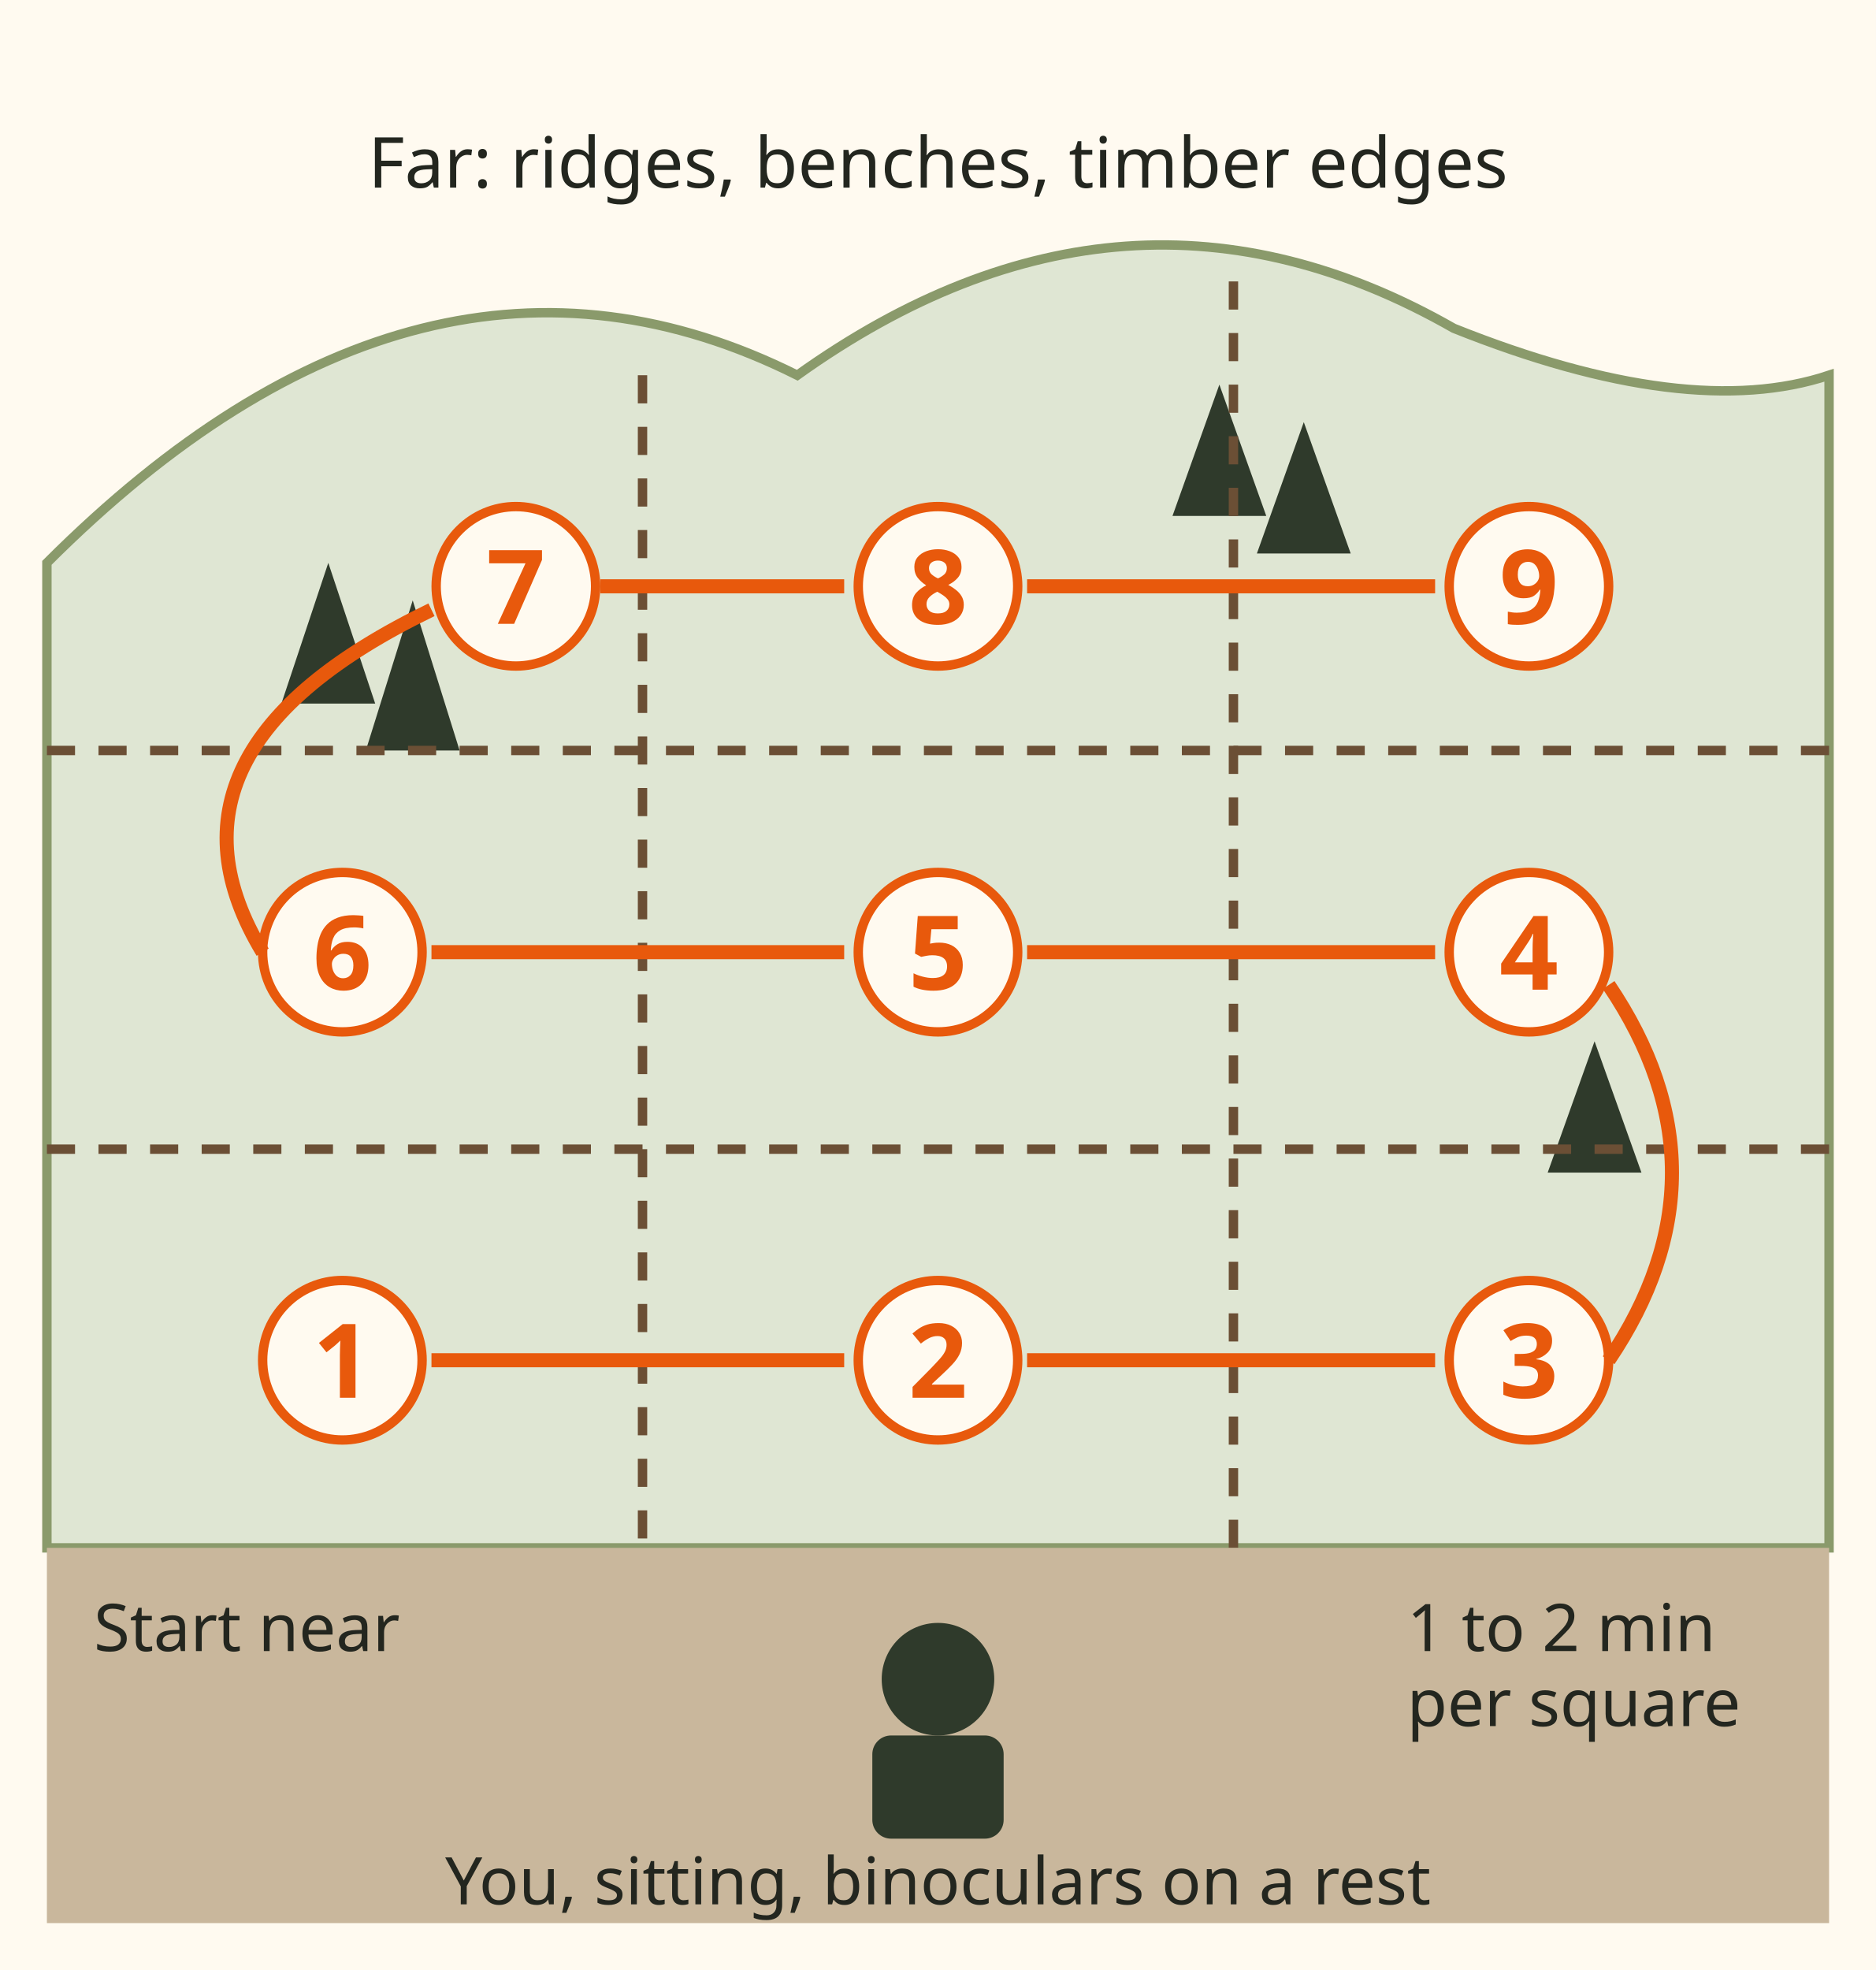
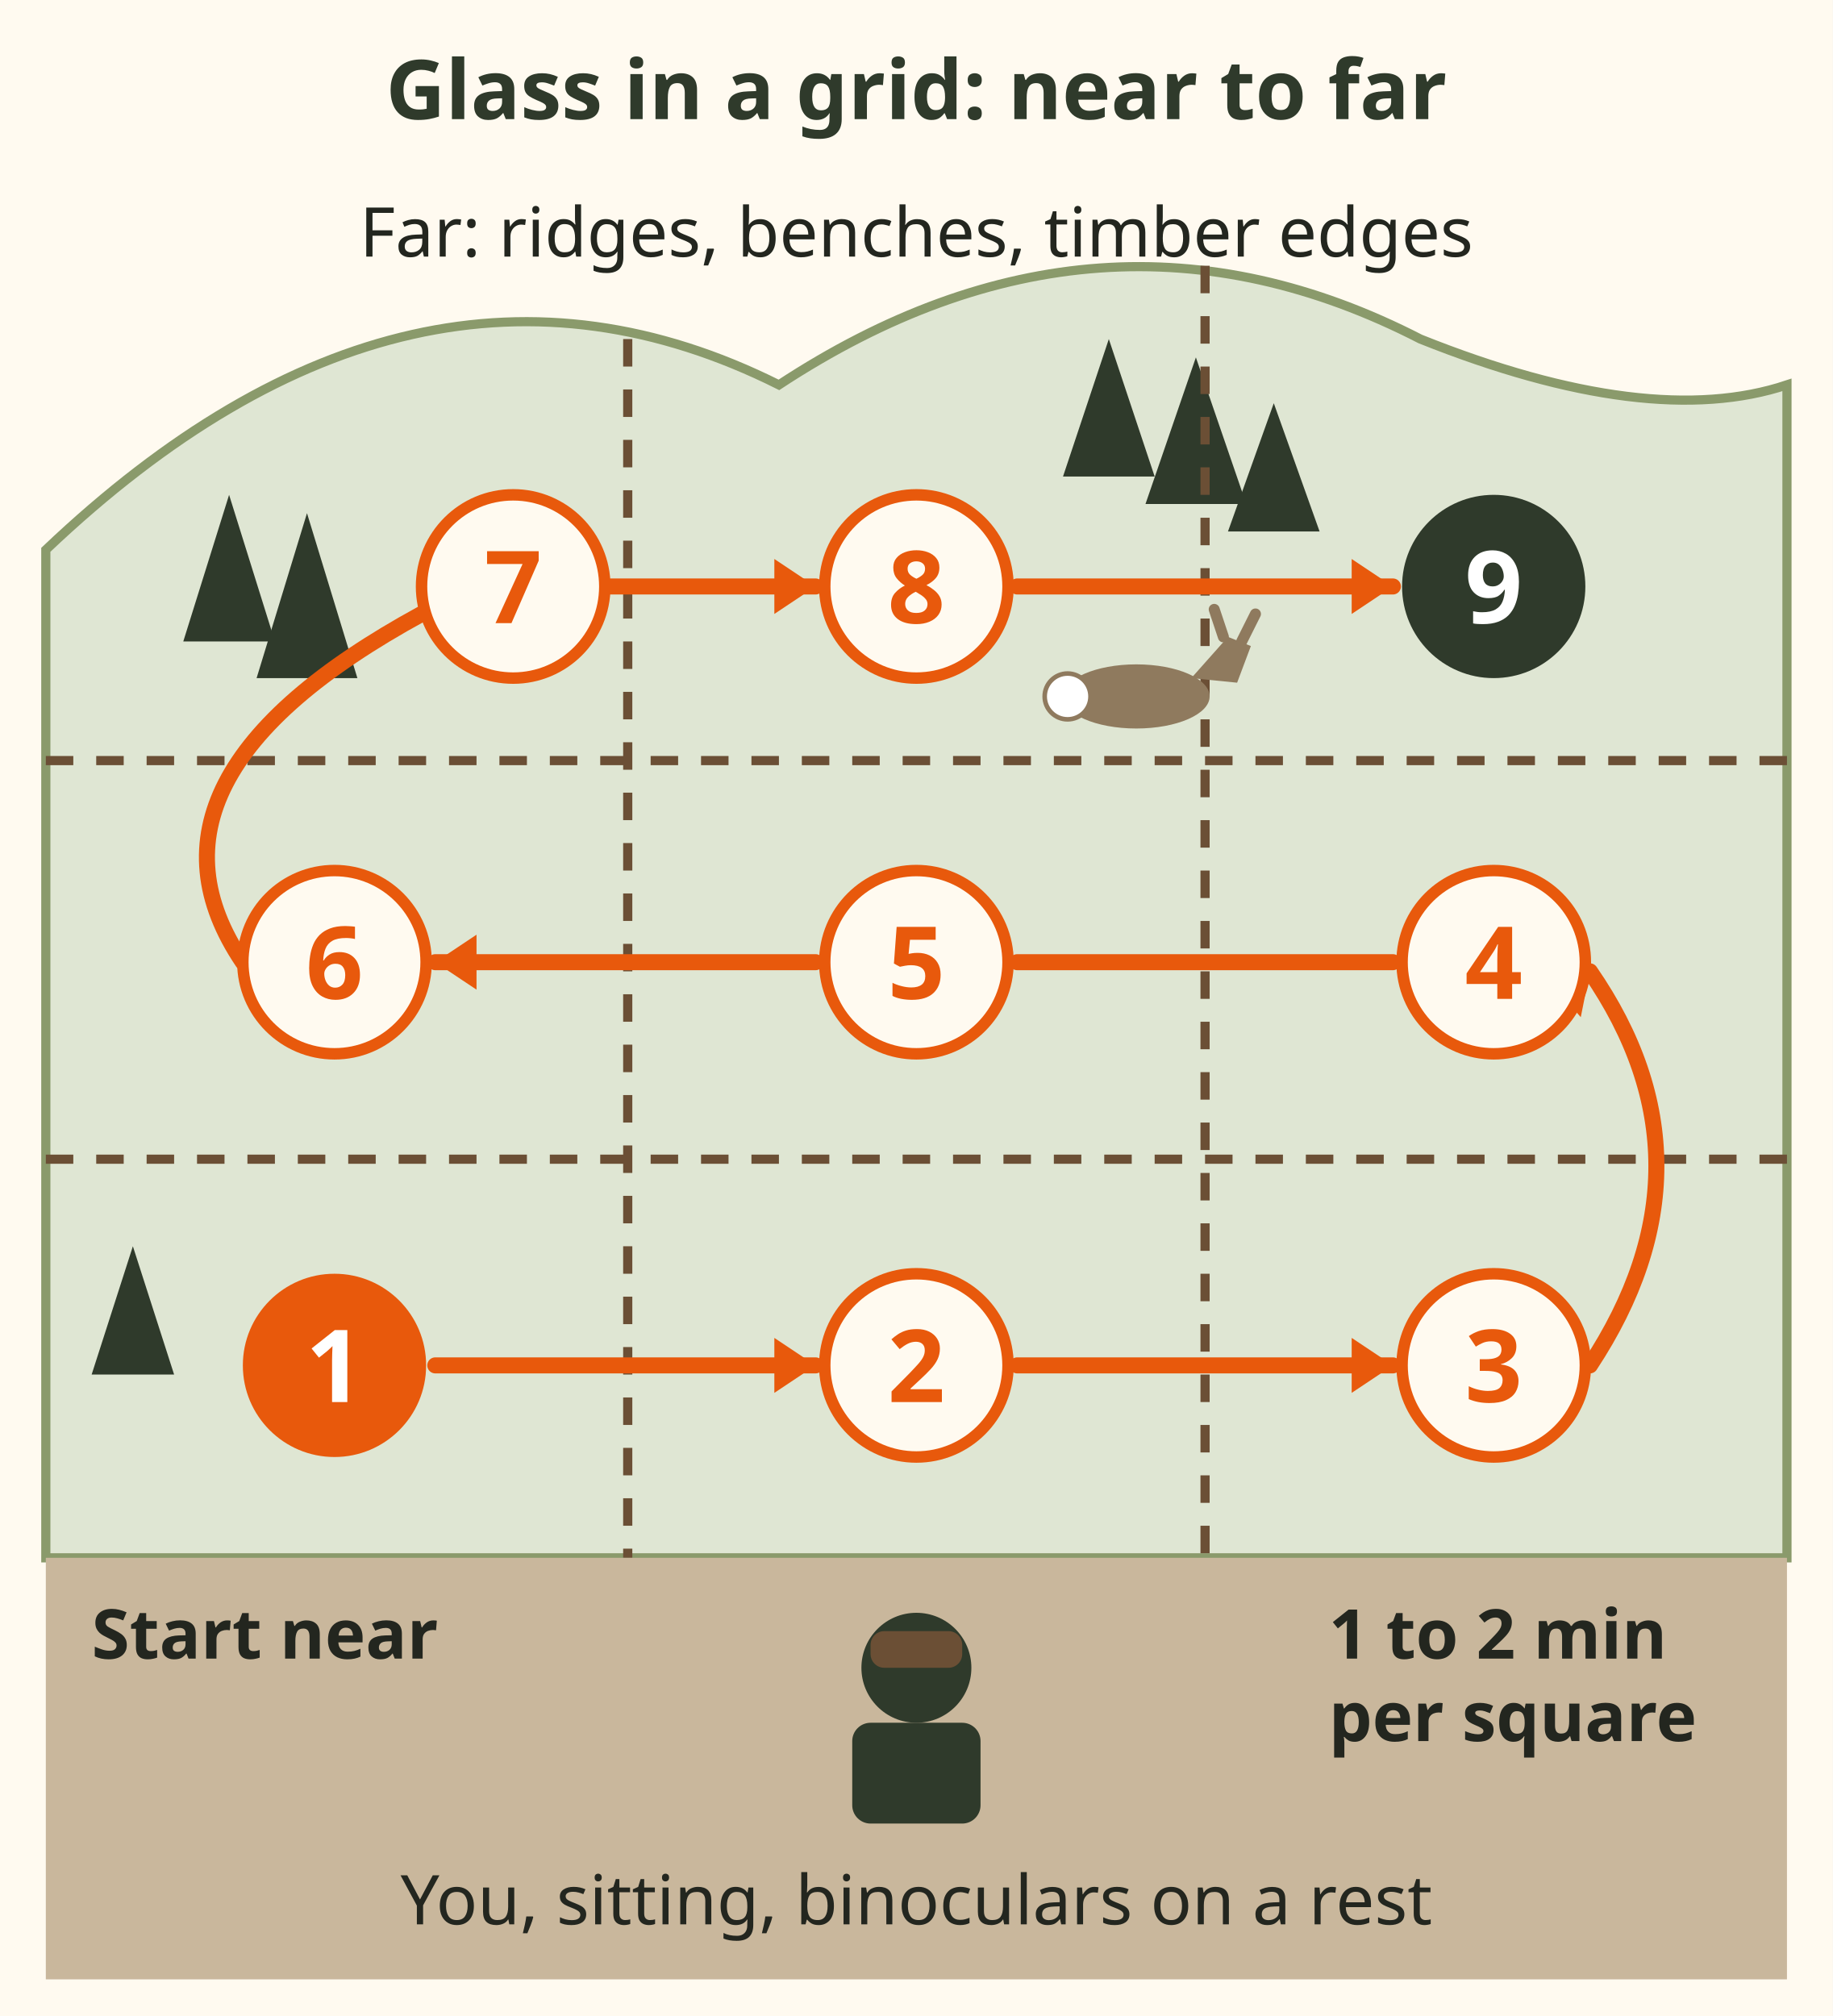
- <svg xmlns="http://www.w3.org/2000/svg" viewBox="0 0 400 420" role="img" aria-label="A hillside split into a 3 by 3 grid. Scan order runs 1 to 9 in a snake pattern: bottom row left to right, middle row right to left, top row left to right. Start near, finish far.">
-   <rect x="0" y="0" width="400" height="420" fill="#fffaf0" />
-   <path d="M10 330 L10 120 Q 90 40 170 80 Q 240 30 310 70 Q 360 90 390 80 L390 330 Z" fill="#dfe6d3" stroke="#8a9a6b" stroke-width="2" />
+ <svg xmlns="http://www.w3.org/2000/svg" viewBox="0 0 400 440" font-family="sans-serif" role="img" aria-label="A hillside split into a 3 by 3 grid. Scan order runs 1 to 9 in a snake pattern: bottom row left to right, middle row right to left, top row left to right. Start near, finish far.">
+   <rect x="0" y="0" width="400" height="440" fill="#fffaf0" />
+   <text x="200" y="26" font-size="18" font-weight="bold" fill="#2f3a2b" text-anchor="middle">Glass in a grid: near to far</text>
+   <path d="M10 340 L10 120 Q 90 44 170 84 Q 240 38 310 74 Q 360 94 390 84 L390 340 Z" fill="#dfe6d3" stroke="#8a9a6b" stroke-width="2" />
  <g fill="#2f3a2b">
-     <polygon points="60,150 70,120 80,150" />
-     <polygon points="78,160 88,128 98,160" />
-     <polygon points="250,110 260,82 270,110" />
-     <polygon points="268,118 278,90 288,118" />
-     <polygon points="330,250 340,222 350,250" />
+     <polygon points="40,140 50,108 60,140" />
+     <polygon points="56,148 67,112 78,148" />
+     <polygon points="232,104 242,74 252,104" />
+     <polygon points="250,110 261,78 272,110" />
+     <polygon points="268,116 278,88 288,116" />
+     <polygon points="20,300 29,272 38,300" />
  </g>
  <g stroke="#6b4f35" stroke-width="2" stroke-dasharray="6 5" fill="none">
-     <line x1="137" y1="80" x2="137" y2="330" />
-     <line x1="263" y1="60" x2="263" y2="330" />
-     <line x1="10" y1="160" x2="390" y2="160" />
-     <line x1="10" y1="245" x2="390" y2="245" />
+     <line x1="137" y1="74" x2="137" y2="340" />
+     <line x1="263" y1="58" x2="263" y2="340" />
+     <line x1="10" y1="166" x2="390" y2="166" />
+     <line x1="10" y1="253" x2="390" y2="253" />
  </g>
-   <g font-family="sans-serif" font-size="22" font-weight="bold" fill="#e8590c" text-anchor="middle">
-     <circle cx="73" cy="290" r="17" fill="#fffaf0" stroke="#e8590c" stroke-width="2" />
-     <text x="73" y="298">1</text>
-     <circle cx="200" cy="290" r="17" fill="#fffaf0" stroke="#e8590c" stroke-width="2" />
-     <text x="200" y="298">2</text>
-     <circle cx="326" cy="290" r="17" fill="#fffaf0" stroke="#e8590c" stroke-width="2" />
-     <text x="326" y="298">3</text>
-     <circle cx="326" cy="203" r="17" fill="#fffaf0" stroke="#e8590c" stroke-width="2" />
-     <text x="326" y="211">4</text>
-     <circle cx="200" cy="203" r="17" fill="#fffaf0" stroke="#e8590c" stroke-width="2" />
-     <text x="200" y="211">5</text>
-     <circle cx="73" cy="203" r="17" fill="#fffaf0" stroke="#e8590c" stroke-width="2" />
-     <text x="73" y="211">6</text>
-     <circle cx="110" cy="125" r="17" fill="#fffaf0" stroke="#e8590c" stroke-width="2" />
-     <text x="110" y="133">7</text>
-     <circle cx="200" cy="125" r="17" fill="#fffaf0" stroke="#e8590c" stroke-width="2" />
-     <text x="200" y="133">8</text>
-     <circle cx="326" cy="125" r="17" fill="#fffaf0" stroke="#e8590c" stroke-width="2" />
-     <text x="326" y="133">9</text>
+   <g stroke="#e8590c" stroke-width="3.5" fill="none" stroke-linecap="round">
+     <path d="M95 298 L178 298 M222 298 L304 298" />
+     <path d="M347 298 Q 376 254 347 212" />
+     <path d="M304 210 L222 210 M178 210 L95 210" />
+     <path d="M53 210 Q 26 170 92 134" />
+     <path d="M132 128 L178 128 M222 128 L304 128" />
  </g>
-   <g stroke="#e8590c" stroke-width="3" fill="none">
-     <path d="M92 290 L180 290 M219 290 L306 290" />
-     <path d="M343 290 Q 370 250 343 210" />
-     <path d="M306 203 L219 203 M180 203 L92 203" />
-     <path d="M56 203 Q 30 160 92 130" />
-     <path d="M128 125 L180 125 M219 125 L306 125" />
+   <g fill="#e8590c">
+     <path d="M178 298 l-9 -6 v12z M304 298 l-9 -6 v12z M347 212 l-9 2 l7 8z M95 210 l9 -6 v12z M178 128 l-9 -6 v12z M304 128 l-9 -6 v12z" />
  </g>
-   <text x="200" y="40" font-family="sans-serif" font-size="15" fill="#23261f" text-anchor="middle">Far: ridges, benches, timber edges</text>
-   <rect x="10" y="330" width="380" height="80" fill="#c9b79c" />
-   <circle cx="200" cy="358" r="12" fill="#2f3a2b" />
-   <rect x="186" y="370" width="28" height="22" rx="4" fill="#2f3a2b" />
-   <text x="200" y="406" font-family="sans-serif" font-size="14" fill="#23261f" text-anchor="middle">You, sitting, binoculars on a rest</text>
-   <text x="20" y="352" font-family="sans-serif" font-size="14" fill="#23261f">Start near</text>
-   <text x="300" y="352" font-family="sans-serif" font-size="14" fill="#23261f">1 to 2 min</text>
-   <text x="300" y="368" font-family="sans-serif" font-size="14" fill="#23261f">per square</text>
+   <g data-tip="Look for parts|A flat back, legs, an ear flick or a white rump. Movement is the giveaway.">
+     <ellipse cx="248" cy="152" rx="16" ry="7" fill="#8f7a5e" />
+     <ellipse cx="233" cy="152" rx="5" ry="5" fill="#ffffff" stroke="#8f7a5e" stroke-width="1" />
+     <path d="M260 148 l8 -9 l5 2 l-3 8z" fill="#8f7a5e" />
+     <path d="M267 139 l-2 -6 M271 140 l3 -6" stroke="#8f7a5e" stroke-width="2.4" stroke-linecap="round" fill="none" />
+   </g>
+   <g font-size="22" font-weight="bold" text-anchor="middle">
+     <g data-tip="Step 1: start near|Begin at the bottom corner, the slope closest to you. Spend 1 to 2 minutes on each square.">
+       <circle cx="73" cy="298" r="20" fill="#e8590c" />
+       <text x="73" y="306" fill="#ffffff">1</text>
+     </g>
+     <circle cx="200" cy="298" r="20" fill="#fffaf0" stroke="#e8590c" stroke-width="2.5" />
+     <text x="200" y="306" fill="#e8590c">2</text>
+     <circle cx="326" cy="298" r="20" fill="#fffaf0" stroke="#e8590c" stroke-width="2.5" />
+     <text x="326" y="306" fill="#e8590c">3</text>
+     <g data-tip="Steps 4 to 6: snake back|Move up one strip and come back the other way. Overlap each binocular view by about a third so nothing falls in a gap.">
+       <circle cx="326" cy="210" r="20" fill="#fffaf0" stroke="#e8590c" stroke-width="2.5" />
+       <text x="326" y="218" fill="#e8590c">4</text>
+       <circle cx="200" cy="210" r="20" fill="#fffaf0" stroke="#e8590c" stroke-width="2.5" />
+       <text x="200" y="218" fill="#e8590c">5</text>
+       <circle cx="73" cy="210" r="20" fill="#fffaf0" stroke="#e8590c" stroke-width="2.5" />
+       <text x="73" y="218" fill="#e8590c">6</text>
+     </g>
+     <circle cx="112" cy="128" r="20" fill="#fffaf0" stroke="#e8590c" stroke-width="2.5" />
+     <text x="112" y="136" fill="#e8590c">7</text>
+     <circle cx="200" cy="128" r="20" fill="#fffaf0" stroke="#e8590c" stroke-width="2.5" />
+     <text x="200" y="136" fill="#e8590c">8</text>
+     <g data-tip="Step 9, then again|Finish far, then glass it all again. Deer stand up, move and turn as the light changes.">
+       <circle cx="326" cy="128" r="20" fill="#2f3a2b" />
+       <text x="326" y="136" fill="#ffffff">9</text>
+     </g>
+   </g>
+   <g data-tip="Finish far|The far squares hold ridges, benches and timber edges. At midday, glass shade and timber edges where deer bed (Tip).">
+     <text x="200" y="56" font-size="15" fill="#23261f" text-anchor="middle">Far: ridges, benches, timber edges</text>
+   </g>
+   <rect x="10" y="340" width="380" height="92" fill="#c9b79c" />
+   <g data-tip="You, on a rest|Sit high on a rest before first light. A tripod steadies the binoculars and stops arm fatigue.">
+     <circle cx="200" cy="364" r="12" fill="#2f3a2b" />
+     <rect x="186" y="376" width="28" height="22" rx="4" fill="#2f3a2b" />
+     <rect x="190" y="356" width="20" height="8" rx="3" fill="#6b4f35" />
+     <text x="200" y="420" font-size="15" fill="#23261f" text-anchor="middle">You, sitting, binoculars on a rest</text>
+   </g>
+   <text x="20" y="362" font-size="15" font-weight="bold" fill="#23261f">Start near</text>
+   <text x="290" y="362" font-size="15" font-weight="bold" fill="#23261f">1 to 2 min</text>
+   <text x="290" y="380" font-size="15" font-weight="bold" fill="#23261f">per square</text>
</svg>
